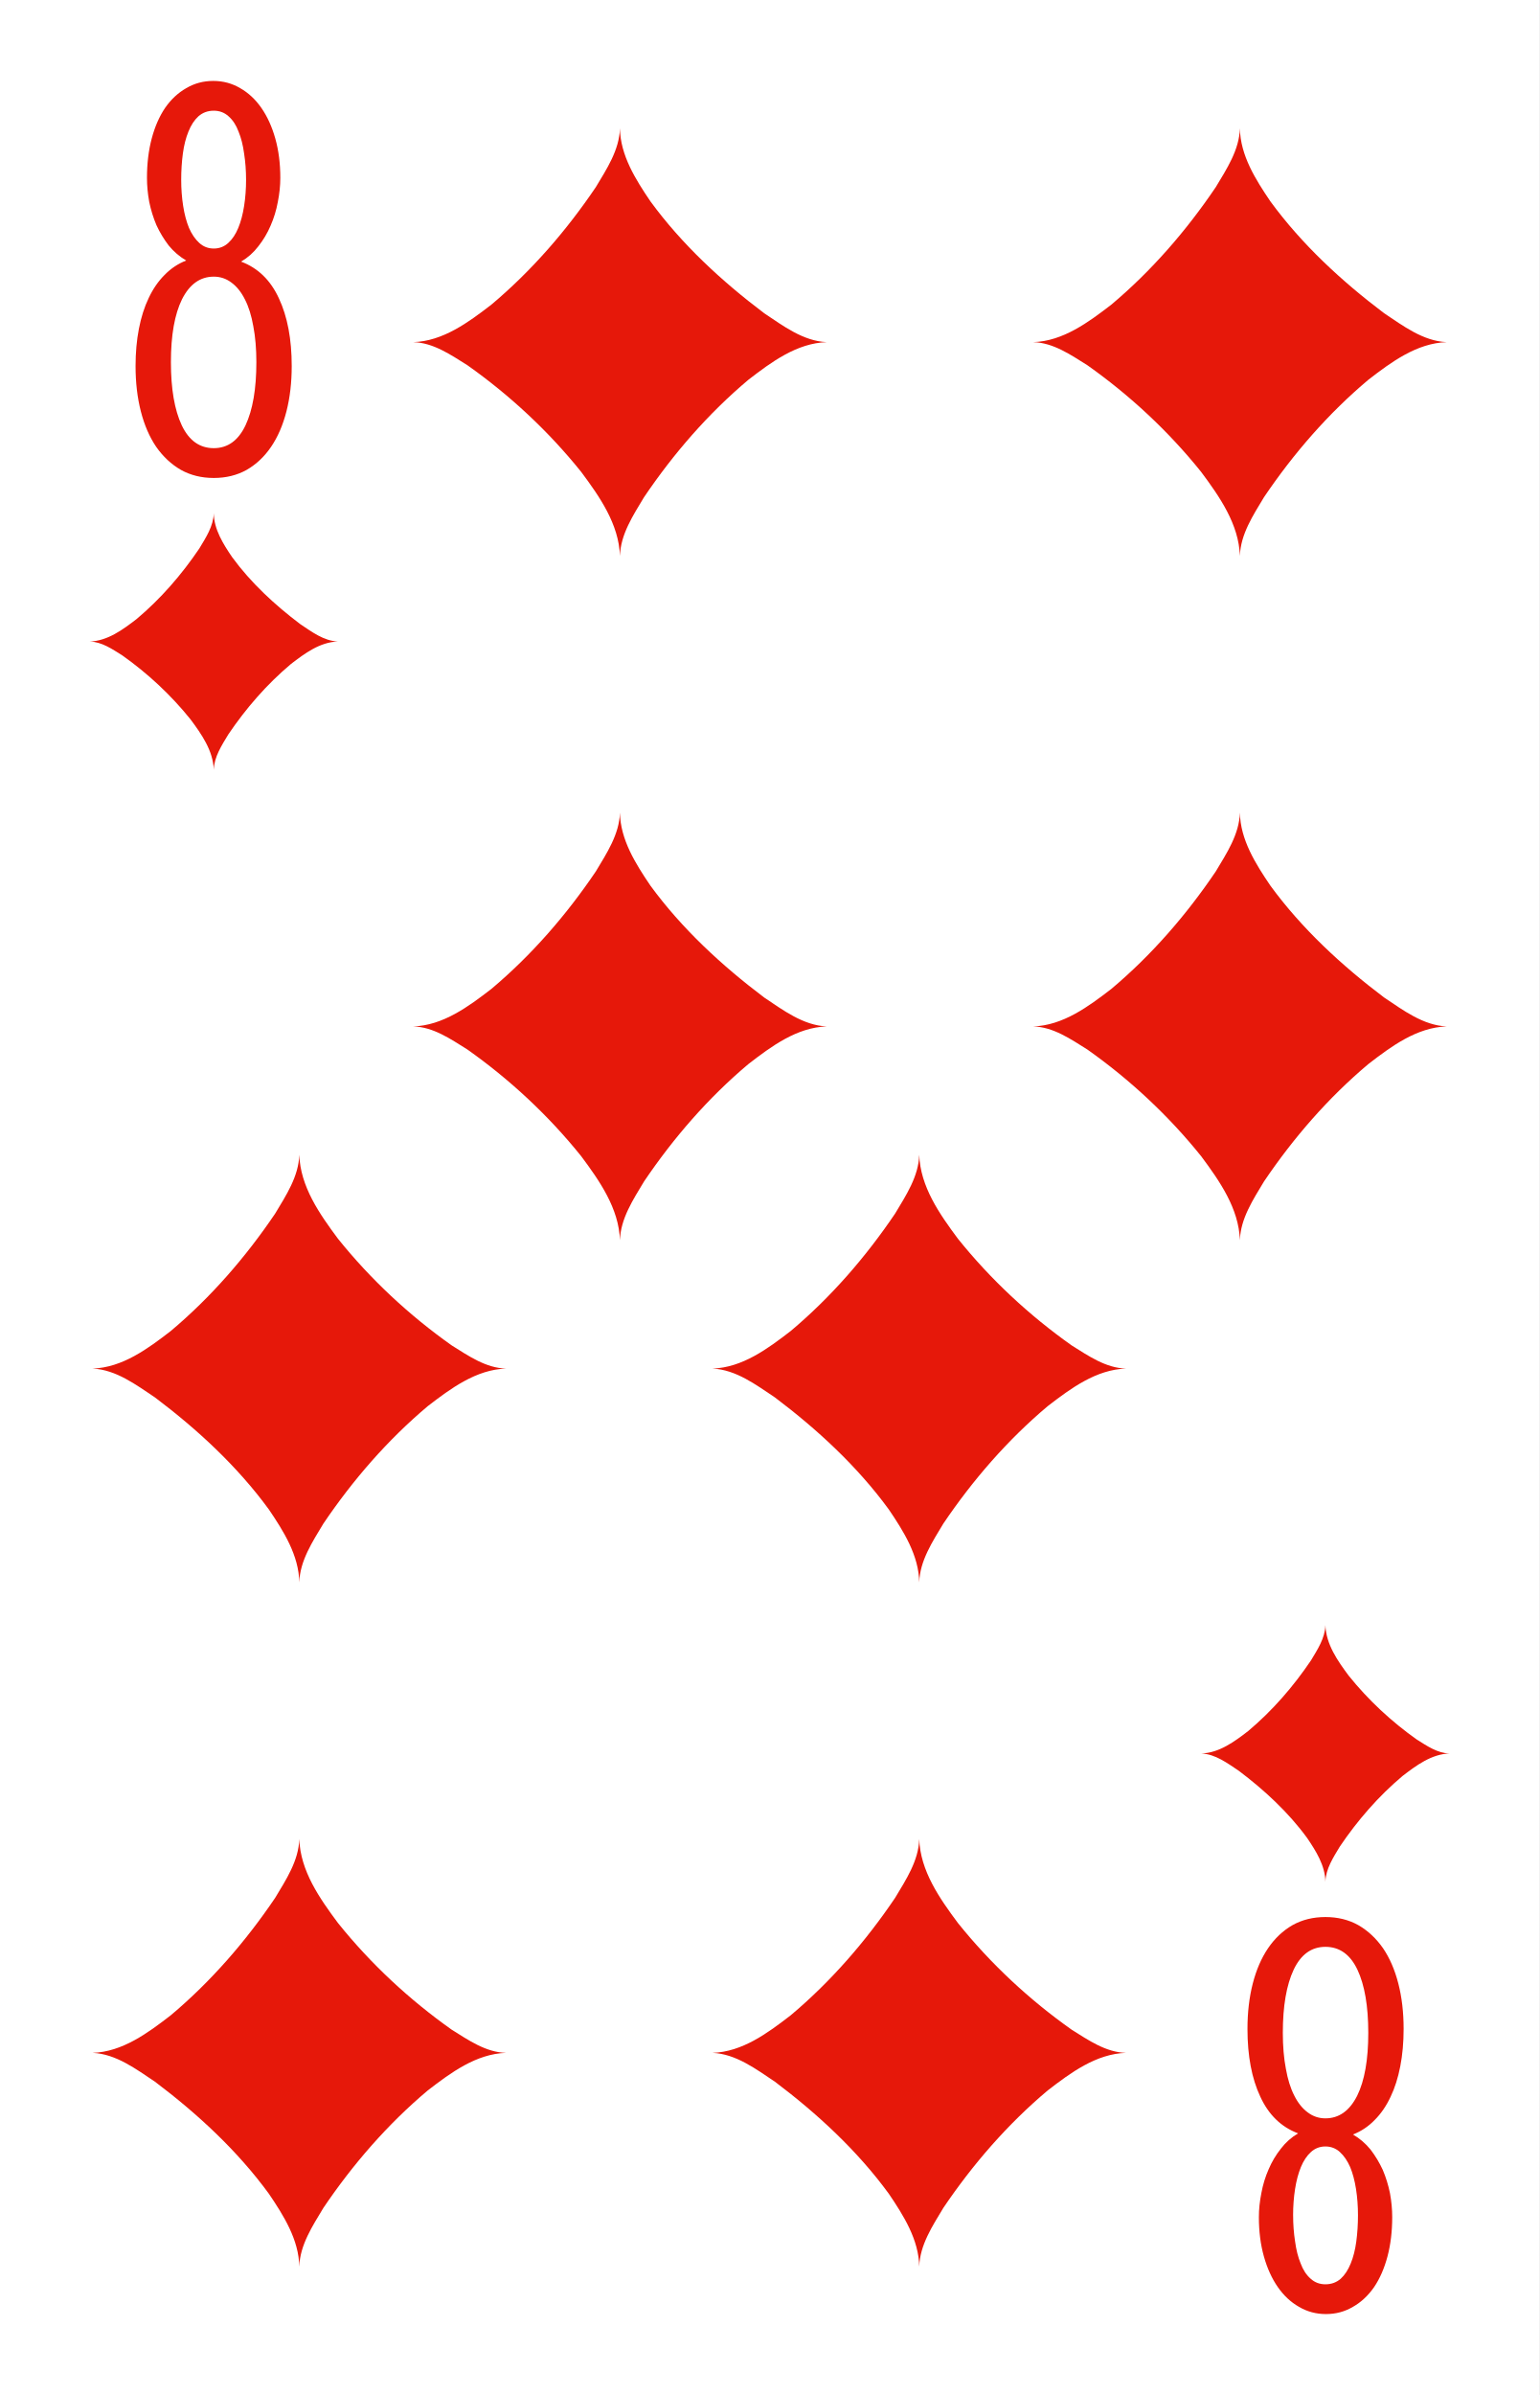
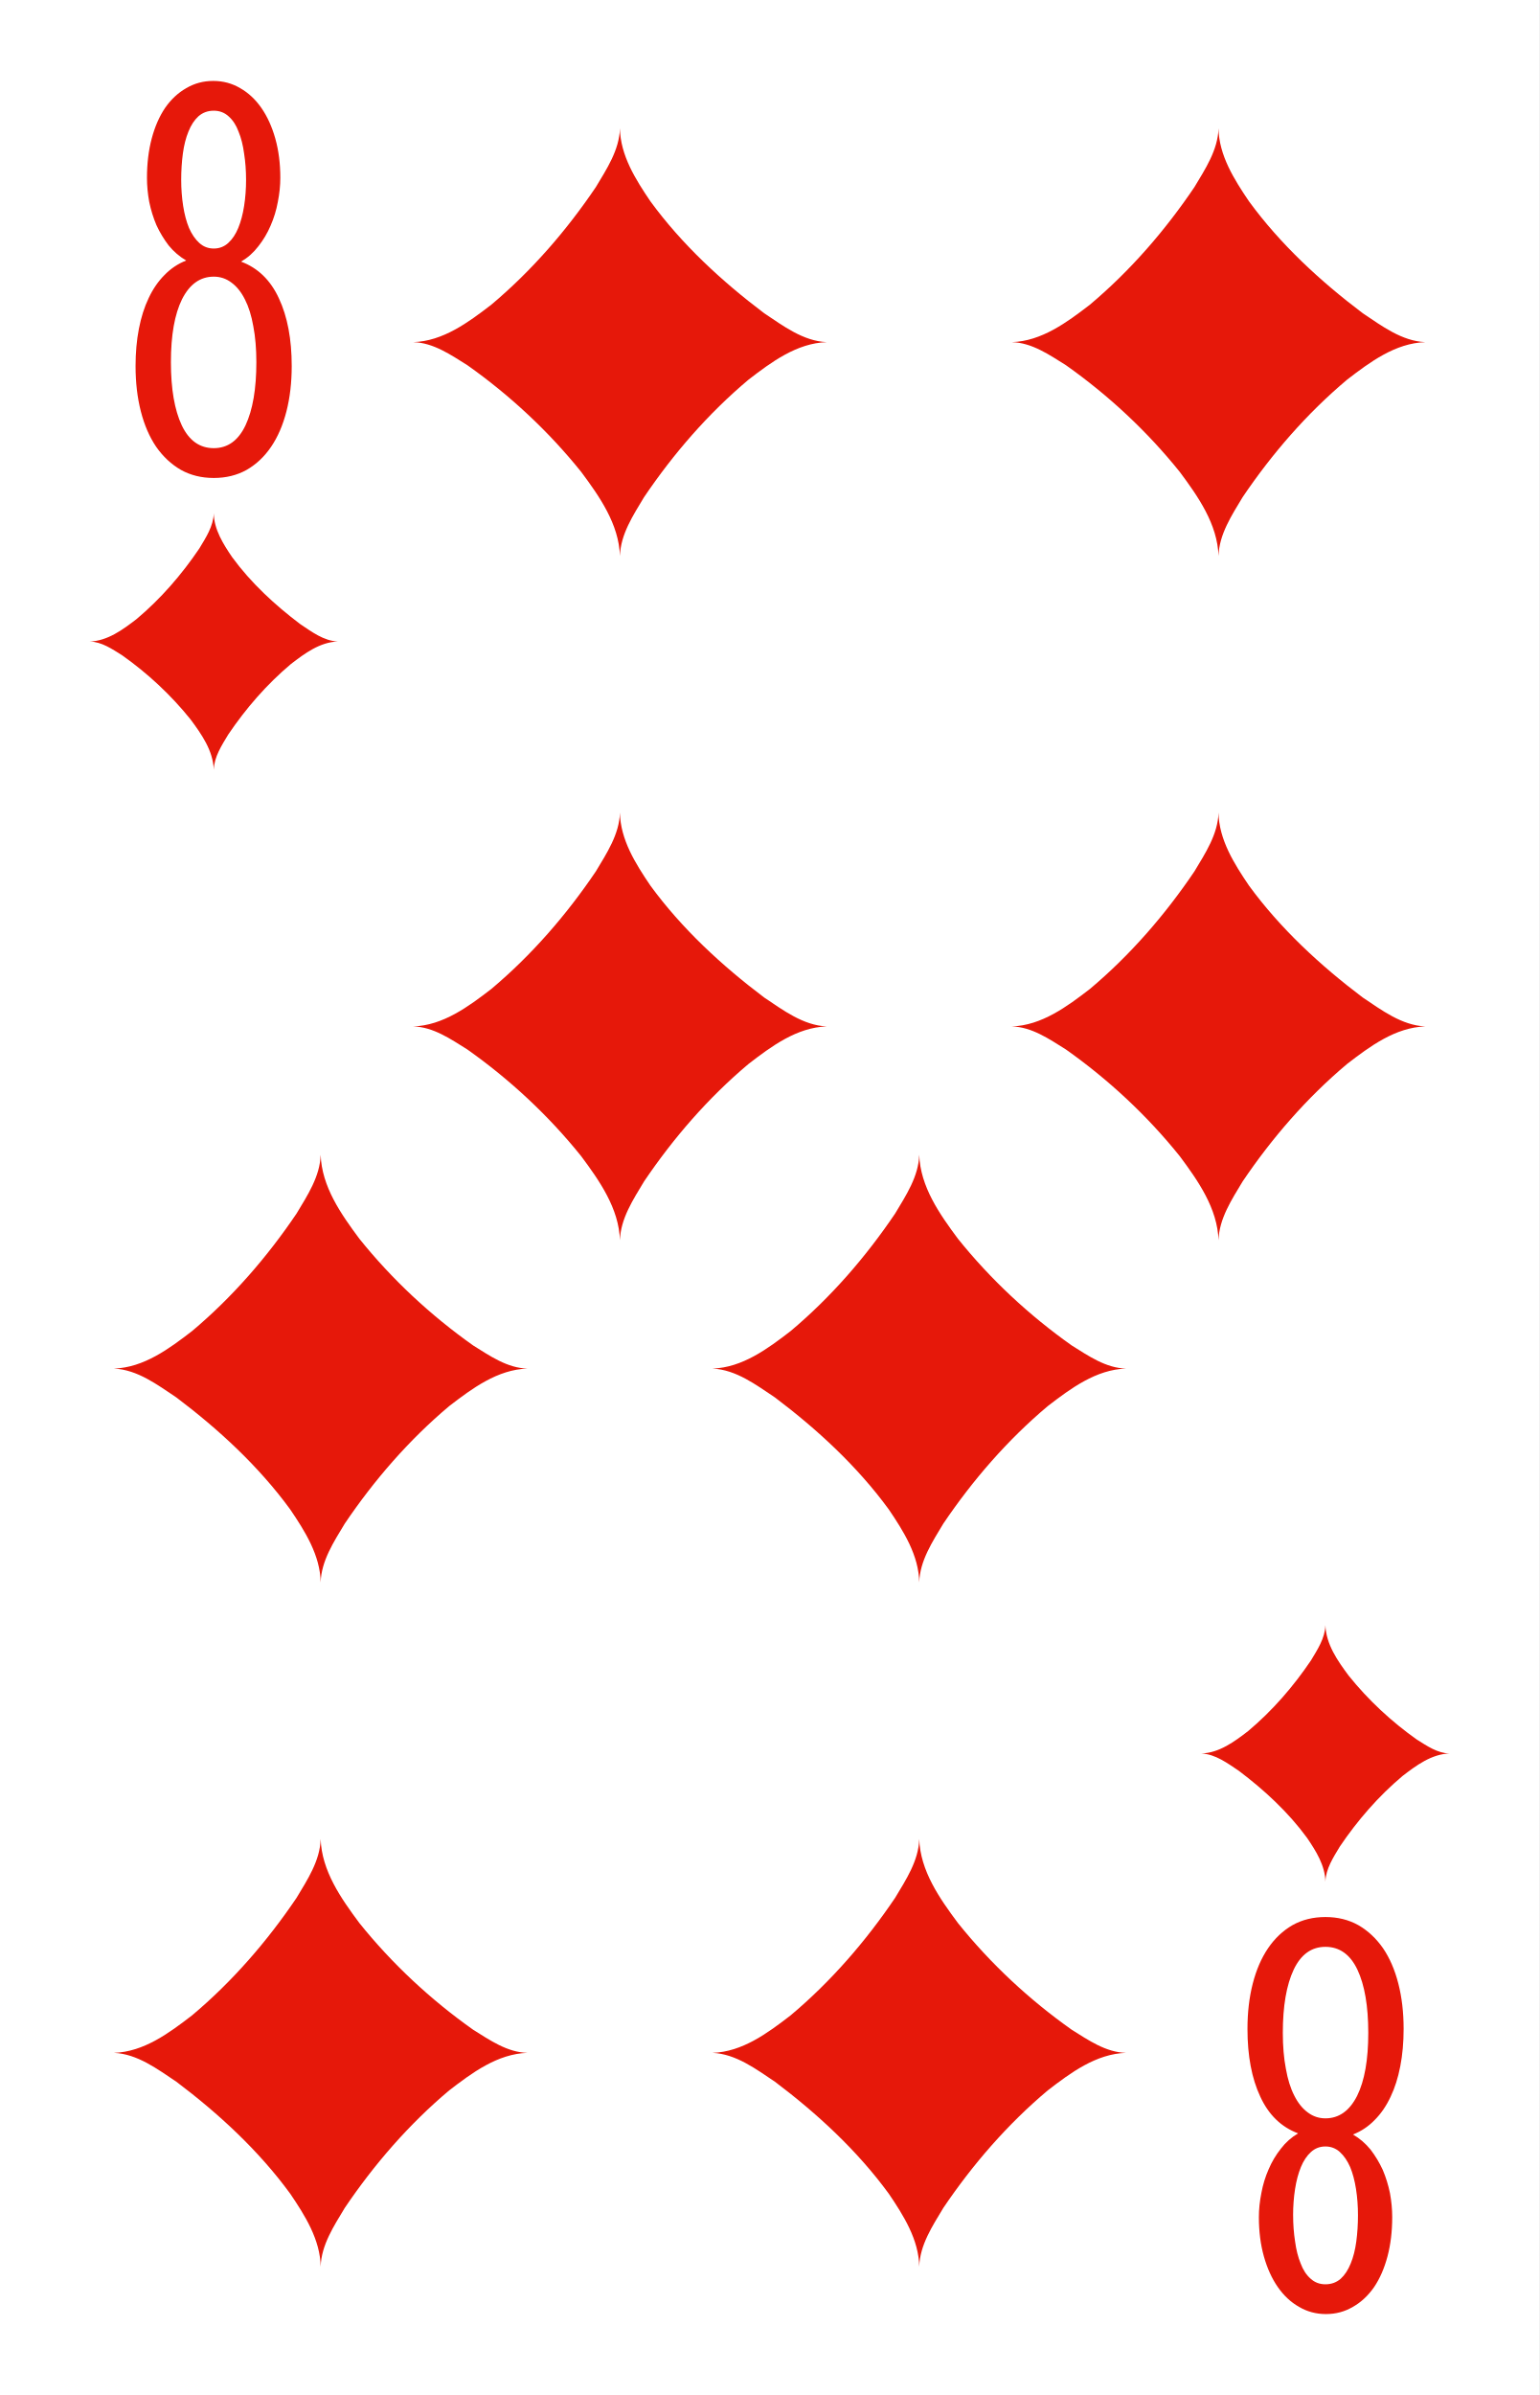
- <svg xmlns="http://www.w3.org/2000/svg" version="1.1" width="57.15mm" height="88.9mm" viewBox="0 0 57.15 88.9" id="svg24051">
-   <g transform="matrix(1,0,0,1,109.4619,-24.25239)">
-     <g transform="matrix(0.264485,0,0,0.264485,-528.509,-14.8371)" id="g17097">
+ <svg xmlns="http://www.w3.org/2000/svg" version="1.1" width="57.15mm" height="88.9mm" viewBox="0 0 57.15 88.9" id="svg4919">
+   <g transform="matrix(1,0,0,1,-223.4595,-10.49404)">
+     <g transform="matrix(0.264485,0,0,0.264485,-195.5876,-28.59544)" id="g4117">
      <rect style="display:inline;opacity:1;fill:#ffffff;fill-opacity:1;stroke:none;stroke-width:0.133;stroke-linecap:butt;stroke-linejoin:miter;stroke-miterlimit:47.146;stroke-dasharray:none;stroke-dashoffset:0;stroke-opacity:1;paint-order:markers fill stroke" id="rect29785" width="216.08" height="336.125" x="1584.389" y="147.795" />
      <g id="text29819" style="font-style:normal;font-variant:normal;font-weight:normal;font-stretch:normal;font-size:80.03px;line-height:125%;font-family:'Stint Ultra Condensed';-inkscape-font-specification:'Stint Ultra Condensed, ';font-variant-ligatures:normal;font-variant-caps:normal;font-variant-numeric:normal;font-feature-settings:normal;text-align:center;letter-spacing:0px;word-spacing:0px;writing-mode:lr-tb;text-anchor:middle;display:inline;fill:#e6180a;fill-opacity:1;stroke:none;stroke-width:1" aria-label="8" transform="translate(-2088.776,79.83975)">
        <path id="path12680" style="font-style:normal;font-variant:normal;font-weight:normal;font-stretch:normal;font-size:80.03px;font-family:'Stint Ultra Condensed';-inkscape-font-specification:'Stint Ultra Condensed, ';text-align:center;text-anchor:middle;fill:#e6180a;fill-opacity:1;stroke-width:1" d="m 3707.006,104.672 q 3.556,1.329 5.314,5.158 1.798,3.83 1.798,9.496 0,3.478 -0.742,6.37 -0.743,2.892 -2.149,4.963 -1.407,2.071 -3.439,3.243 -2.032,1.133 -4.611,1.133 -2.579,0 -4.611,-1.133 -2.032,-1.172 -3.478,-3.243 -1.407,-2.071 -2.149,-4.963 -0.743,-2.892 -0.743,-6.37 0,-2.814 0.469,-5.236 0.469,-2.423 1.368,-4.298 0.899,-1.915 2.227,-3.243 1.329,-1.368 3.048,-2.032 -1.407,-0.821 -2.462,-2.11 -1.016,-1.329 -1.719,-2.853 -0.664,-1.563 -1.016,-3.282 -0.313,-1.719 -0.313,-3.361 0,-3.009 0.664,-5.51 0.664,-2.501 1.876,-4.298 1.25,-1.798 2.97,-2.774 1.719,-1.016 3.791,-1.016 2.071,0 3.791,1.016 1.719,0.977 2.97,2.774 1.25,1.798 1.954,4.298 0.703,2.501 0.703,5.51 0,1.641 -0.352,3.4 -0.313,1.719 -1.016,3.322 -0.664,1.563 -1.719,2.892 -1.016,1.329 -2.423,2.149 z m 0.703,-11.489 q 0,-1.915 -0.274,-3.673 -0.234,-1.758 -0.782,-3.087 -0.508,-1.368 -1.407,-2.149 -0.86,-0.782 -2.071,-0.782 -1.25,0 -2.149,0.782 -0.86,0.782 -1.407,2.149 -0.547,1.329 -0.782,3.087 -0.234,1.758 -0.234,3.673 0,1.915 0.274,3.673 0.274,1.758 0.821,3.087 0.586,1.329 1.446,2.11 0.86,0.782 2.032,0.782 1.172,0 2.032,-0.782 0.86,-0.782 1.407,-2.11 0.547,-1.329 0.821,-3.087 0.274,-1.758 0.274,-3.673 z m -4.533,13.599 q -2.853,0 -4.455,3.165 -1.563,3.165 -1.563,8.831 0,5.627 1.524,8.87 1.524,3.204 4.494,3.204 2.931,0 4.455,-3.204 1.524,-3.243 1.524,-8.87 0,-2.814 -0.43,-5.041 -0.391,-2.227 -1.172,-3.751 -0.781,-1.563 -1.915,-2.384 -1.094,-0.821 -2.462,-0.821 z" />
      </g>
      <g id="text29823" style="font-style:normal;font-variant:normal;font-weight:normal;font-stretch:normal;font-size:80.03px;line-height:125%;font-family:'Stint Ultra Condensed';-inkscape-font-specification:'Stint Ultra Condensed, ';font-variant-ligatures:normal;font-variant-caps:normal;font-variant-numeric:normal;font-feature-settings:normal;text-align:center;letter-spacing:0px;word-spacing:0px;writing-mode:lr-tb;text-anchor:middle;display:inline;fill:#e6180a;fill-opacity:1;stroke:none;stroke-width:1" transform="rotate(180,-1044.388,39.91988)" aria-label="8">
        <path id="path12677" style="font-style:normal;font-variant:normal;font-weight:normal;font-stretch:normal;font-size:80.03px;font-family:'Stint Ultra Condensed';-inkscape-font-specification:'Stint Ultra Condensed, ';text-align:center;text-anchor:middle;fill:#e6180a;fill-opacity:1;stroke-width:1" d="m -3855.405,-367.363 q 3.556,1.329 5.314,5.158 1.798,3.83 1.798,9.496 0,3.478 -0.743,6.37 -0.742,2.892 -2.149,4.963 -1.407,2.071 -3.439,3.243 -2.032,1.133 -4.611,1.133 -2.579,0 -4.611,-1.133 -2.032,-1.172 -3.478,-3.243 -1.407,-2.071 -2.149,-4.963 -0.742,-2.892 -0.742,-6.37 0,-2.814 0.469,-5.236 0.469,-2.423 1.368,-4.298 0.899,-1.915 2.227,-3.243 1.329,-1.368 3.048,-2.032 -1.407,-0.821 -2.462,-2.11 -1.016,-1.329 -1.719,-2.853 -0.664,-1.563 -1.016,-3.282 -0.313,-1.719 -0.313,-3.361 0,-3.009 0.664,-5.51 0.664,-2.501 1.876,-4.298 1.25,-1.798 2.97,-2.774 1.719,-1.016 3.791,-1.016 2.071,0 3.79,1.016 1.719,0.977 2.97,2.774 1.25,1.798 1.954,4.298 0.703,2.501 0.703,5.51 0,1.641 -0.352,3.4 -0.313,1.719 -1.016,3.322 -0.664,1.563 -1.719,2.892 -1.016,1.329 -2.423,2.149 z m 0.703,-11.489 q 0,-1.915 -0.274,-3.673 -0.234,-1.758 -0.781,-3.087 -0.508,-1.368 -1.407,-2.149 -0.86,-0.782 -2.071,-0.782 -1.25,0 -2.149,0.782 -0.86,0.782 -1.407,2.149 -0.547,1.329 -0.781,3.087 -0.234,1.758 -0.234,3.673 0,1.915 0.274,3.673 0.274,1.758 0.821,3.087 0.586,1.329 1.446,2.11 0.86,0.782 2.032,0.782 1.172,0 2.032,-0.782 0.86,-0.782 1.407,-2.11 0.547,-1.329 0.821,-3.087 0.274,-1.758 0.274,-3.673 z m -4.533,13.599 q -2.853,0 -4.455,3.165 -1.563,3.165 -1.563,8.831 0,5.627 1.524,8.87 1.524,3.204 4.494,3.204 2.931,0 4.455,-3.204 1.524,-3.243 1.524,-8.87 0,-2.814 -0.43,-5.041 -0.391,-2.227 -1.172,-3.751 -0.782,-1.563 -1.915,-2.384 -1.094,-0.821 -2.462,-0.821 z" />
      </g>
      <g id="g31909" transform="matrix(-3.779743,0,0,-3.779743,1671.421,195.8126)" style="display:inline;stroke-width:0.635">
        <path id="path31907" d="m 0,0 c -2.56,0 -5.12,0 -7.68,0 0.875,0.039 1.619,0.605 2.322,1.073 C -3.779,2.264 -2.3,3.63 -1.132,5.228 -0.587,6.032 -0.014,6.936 0,7.94 M -7.68,0 c 1.11,-0.035 2.058,-0.741 2.904,-1.393 1.495,-1.255 2.789,-2.748 3.881,-4.364 C -0.494,-6.426 -0.022,-7.135 0,-7.94 0,-5.293 0,-2.647 0,0 m 0,-7.94 c 0.038,1.182 0.758,2.206 1.438,3.12 1.212,1.51 2.648,2.846 4.228,3.963 C 6.28,-0.474 6.932,-0.018 7.68,0 5.12,0 2.56,0 0,0 M 7.68,0 C 6.57,0.035 5.622,0.741 4.776,1.392 3.281,2.648 1.987,4.141 0.895,5.757 0.494,6.426 0.022,7.135 0,7.94 0,5.293 0,2.647 0,0" style="fill:#e6180a;stroke-width:0.635" />
      </g>
-       <g style="display:inline;stroke-width:0.635" transform="matrix(-3.779743,0,0,-3.779743,1758.454,195.8126)" id="g31913">
+       <g style="display:inline;stroke-width:0.635" transform="matrix(-3.779743,0,0,-3.779743,1755.453,195.8126)" id="g31913">
        <path style="fill:#e6180a;stroke-width:0.635" d="m 0,0 c -2.56,0 -5.12,0 -7.68,0 0.875,0.039 1.619,0.605 2.322,1.073 C -3.779,2.264 -2.3,3.63 -1.132,5.228 -0.587,6.032 -0.014,6.936 0,7.94 M -7.68,0 c 1.11,-0.035 2.058,-0.741 2.904,-1.393 1.495,-1.255 2.789,-2.748 3.881,-4.364 C -0.494,-6.426 -0.022,-7.135 0,-7.94 0,-5.293 0,-2.647 0,0 m 0,-7.94 c 0.038,1.182 0.758,2.206 1.438,3.12 1.212,1.51 2.648,2.846 4.228,3.963 C 6.28,-0.474 6.932,-0.018 7.68,0 5.12,0 2.56,0 0,0 M 7.68,0 C 6.57,0.035 5.622,0.741 4.776,1.392 3.281,2.648 1.987,4.141 0.895,5.757 0.494,6.426 0.022,7.135 0,7.94 0,5.293 0,2.647 0,0" id="path31911" />
      </g>
      <g style="display:inline;stroke-width:0.635" transform="matrix(-3.779743,0,0,-3.779743,1671.421,291.8483)" id="g31917">
        <path style="fill:#e6180a;stroke-width:0.635" d="m 0,0 c -2.56,0 -5.12,0 -7.68,0 0.875,0.039 1.619,0.605 2.322,1.073 C -3.779,2.264 -2.3,3.63 -1.132,5.228 -0.587,6.032 -0.014,6.936 0,7.94 M -7.68,0 c 1.11,-0.035 2.058,-0.741 2.904,-1.393 1.495,-1.255 2.789,-2.748 3.881,-4.364 C -0.494,-6.426 -0.022,-7.135 0,-7.94 0,-5.293 0,-2.647 0,0 m 0,-7.94 c 0.038,1.182 0.758,2.206 1.438,3.12 1.212,1.51 2.648,2.846 4.228,3.963 C 6.28,-0.474 6.932,-0.018 7.68,0 5.12,0 2.56,0 0,0 M 7.68,0 C 6.57,0.035 5.622,0.741 4.776,1.392 3.281,2.648 1.987,4.141 0.895,5.757 0.494,6.426 0.022,7.135 0,7.94 0,5.293 0,2.647 0,0" id="path31915" />
      </g>
-       <g id="g31921" transform="matrix(-3.779743,0,0,-3.779743,1758.454,291.8483)" style="display:inline;stroke-width:0.635">
+       <g id="g31921" transform="matrix(-3.779743,0,0,-3.779743,1755.453,291.8483)" style="display:inline;stroke-width:0.635">
        <path id="path31919" d="m 0,0 c -2.56,0 -5.12,0 -7.68,0 0.875,0.039 1.619,0.605 2.322,1.073 C -3.779,2.264 -2.3,3.63 -1.132,5.228 -0.587,6.032 -0.014,6.936 0,7.94 M -7.68,0 c 1.11,-0.035 2.058,-0.741 2.904,-1.393 1.495,-1.255 2.789,-2.748 3.881,-4.364 C -0.494,-6.426 -0.022,-7.135 0,-7.94 0,-5.293 0,-2.647 0,0 m 0,-7.94 c 0.038,1.182 0.758,2.206 1.438,3.12 1.212,1.51 2.648,2.846 4.228,3.963 C 6.28,-0.474 6.932,-0.018 7.68,0 5.12,0 2.56,0 0,0 M 7.68,0 C 6.57,0.035 5.622,0.741 4.776,1.392 3.281,2.648 1.987,4.141 0.895,5.757 0.494,6.426 0.022,7.135 0,7.94 0,5.293 0,2.647 0,0" style="fill:#e6180a;stroke-width:0.635" />
      </g>
-       <g id="g31925" transform="matrix(3.779743,0,0,3.779743,1626.405,435.9019)" style="display:inline;stroke-width:0.635">
+       <g id="g31925" transform="matrix(3.779743,0,0,3.779743,1629.406,435.9019)" style="display:inline;stroke-width:0.635">
        <path id="path31923" d="m 0,0 c -2.56,0 -5.12,0 -7.68,0 0.875,0.039 1.619,0.605 2.322,1.073 C -3.779,2.264 -2.3,3.63 -1.132,5.228 -0.587,6.032 -0.014,6.936 0,7.94 M -7.68,0 c 1.11,-0.035 2.058,-0.741 2.904,-1.393 1.495,-1.255 2.789,-2.748 3.881,-4.364 C -0.494,-6.426 -0.022,-7.135 0,-7.94 0,-5.293 0,-2.647 0,0 m 0,-7.94 c 0.038,1.182 0.758,2.206 1.438,3.12 1.212,1.51 2.648,2.846 4.228,3.963 C 6.28,-0.474 6.932,-0.018 7.68,0 5.12,0 2.56,0 0,0 M 7.68,0 C 6.57,0.035 5.622,0.741 4.776,1.392 3.281,2.648 1.987,4.141 0.895,5.757 0.494,6.426 0.022,7.135 0,7.94 0,5.293 0,2.647 0,0" style="fill:#e6180a;stroke-width:0.635" />
      </g>
      <g style="display:inline;stroke-width:0.635" transform="matrix(3.779743,0,0,3.779743,1713.437,435.9019)" id="g31929">
        <path style="fill:#e6180a;stroke-width:0.635" d="m 0,0 c -2.56,0 -5.12,0 -7.68,0 0.875,0.039 1.619,0.605 2.322,1.073 C -3.779,2.264 -2.3,3.63 -1.132,5.228 -0.587,6.032 -0.014,6.936 0,7.94 M -7.68,0 c 1.11,-0.035 2.058,-0.741 2.904,-1.393 1.495,-1.255 2.789,-2.748 3.881,-4.364 C -0.494,-6.426 -0.022,-7.135 0,-7.94 0,-5.293 0,-2.647 0,0 m 0,-7.94 c 0.038,1.182 0.758,2.206 1.438,3.12 1.212,1.51 2.648,2.846 4.228,3.963 C 6.28,-0.474 6.932,-0.018 7.68,0 5.12,0 2.56,0 0,0 M 7.68,0 C 6.57,0.035 5.622,0.741 4.776,1.392 3.281,2.648 1.987,4.141 0.895,5.757 0.494,6.426 0.022,7.135 0,7.94 0,5.293 0,2.647 0,0" id="path31927" />
      </g>
-       <g style="display:inline;stroke-width:0.635" transform="matrix(3.779743,0,0,3.779743,1626.405,339.8662)" id="g31933">
+       <g style="display:inline;stroke-width:0.635" transform="matrix(3.779743,0,0,3.779743,1629.406,339.8662)" id="g31933">
        <path style="fill:#e6180a;stroke-width:0.635" d="m 0,0 c -2.56,0 -5.12,0 -7.68,0 0.875,0.039 1.619,0.605 2.322,1.073 C -3.779,2.264 -2.3,3.63 -1.132,5.228 -0.587,6.032 -0.014,6.936 0,7.94 M -7.68,0 c 1.11,-0.035 2.058,-0.741 2.904,-1.393 1.495,-1.255 2.789,-2.748 3.881,-4.364 C -0.494,-6.426 -0.022,-7.135 0,-7.94 0,-5.293 0,-2.647 0,0 m 0,-7.94 c 0.038,1.182 0.758,2.206 1.438,3.12 1.212,1.51 2.648,2.846 4.228,3.963 C 6.28,-0.474 6.932,-0.018 7.68,0 5.12,0 2.56,0 0,0 M 7.68,0 C 6.57,0.035 5.622,0.741 4.776,1.392 3.281,2.648 1.987,4.141 0.895,5.757 0.494,6.426 0.022,7.135 0,7.94 0,5.293 0,2.647 0,0" id="path31931" />
      </g>
      <g id="g31937" transform="matrix(3.779743,0,0,3.779743,1713.437,339.8662)" style="display:inline;stroke-width:0.635">
        <path id="path31935" d="m 0,0 c -2.56,0 -5.12,0 -7.68,0 0.875,0.039 1.619,0.605 2.322,1.073 C -3.779,2.264 -2.3,3.63 -1.132,5.228 -0.587,6.032 -0.014,6.936 0,7.94 M -7.68,0 c 1.11,-0.035 2.058,-0.741 2.904,-1.393 1.495,-1.255 2.789,-2.748 3.881,-4.364 C -0.494,-6.426 -0.022,-7.135 0,-7.94 0,-5.293 0,-2.647 0,0 m 0,-7.94 c 0.038,1.182 0.758,2.206 1.438,3.12 1.212,1.51 2.648,2.846 4.228,3.963 C 6.28,-0.474 6.932,-0.018 7.68,0 5.12,0 2.56,0 0,0 M 7.68,0 C 6.57,0.035 5.622,0.741 4.776,1.392 3.281,2.648 1.987,4.141 0.895,5.757 0.494,6.426 0.022,7.135 0,7.94 0,5.293 0,2.647 0,0" style="fill:#e6180a;stroke-width:0.635" />
      </g>
      <g style="display:inline;stroke-width:1.058" transform="matrix(-2.267845,0,0,-2.267845,1614.4,237.8282)" id="g32069">
        <path style="fill:#e6180a;stroke-width:1.058" d="m 0,0 c -2.56,0 -5.12,0 -7.68,0 0.875,0.039 1.619,0.605 2.322,1.073 C -3.779,2.264 -2.3,3.63 -1.132,5.228 -0.587,6.032 -0.014,6.936 0,7.94 M -7.68,0 c 1.11,-0.035 2.058,-0.741 2.904,-1.393 1.495,-1.255 2.789,-2.748 3.881,-4.364 C -0.494,-6.426 -0.022,-7.135 0,-7.94 0,-5.293 0,-2.647 0,0 m 0,-7.94 c 0.038,1.182 0.758,2.206 1.438,3.12 1.212,1.51 2.648,2.846 4.228,3.963 C 6.28,-0.474 6.932,-0.018 7.68,0 5.12,0 2.56,0 0,0 M 7.68,0 C 6.57,0.035 5.622,0.741 4.776,1.392 3.281,2.648 1.987,4.141 0.895,5.757 0.494,6.426 0.022,7.135 0,7.94 0,5.293 0,2.647 0,0" id="path32067" />
      </g>
      <g id="g32073" transform="matrix(2.267845,0,0,2.267845,1770.458,393.8862)" style="display:inline;stroke-width:1.058">
        <path id="path32071" d="m 0,0 c -2.56,0 -5.12,0 -7.68,0 0.875,0.039 1.619,0.605 2.322,1.073 C -3.779,2.264 -2.3,3.63 -1.132,5.228 -0.587,6.032 -0.014,6.936 0,7.94 M -7.68,0 c 1.11,-0.035 2.058,-0.741 2.904,-1.393 1.495,-1.255 2.789,-2.748 3.881,-4.364 C -0.494,-6.426 -0.022,-7.135 0,-7.94 0,-5.293 0,-2.647 0,0 m 0,-7.94 c 0.038,1.182 0.758,2.206 1.438,3.12 1.212,1.51 2.648,2.846 4.228,3.963 C 6.28,-0.474 6.932,-0.018 7.68,0 5.12,0 2.56,0 0,0 M 7.68,0 C 6.57,0.035 5.622,0.741 4.776,1.392 3.281,2.648 1.987,4.141 0.895,5.757 0.494,6.426 0.022,7.135 0,7.94 0,5.293 0,2.647 0,0" style="fill:#e6180a;stroke-width:1.058" />
      </g>
    </g>
  </g>
</svg>
